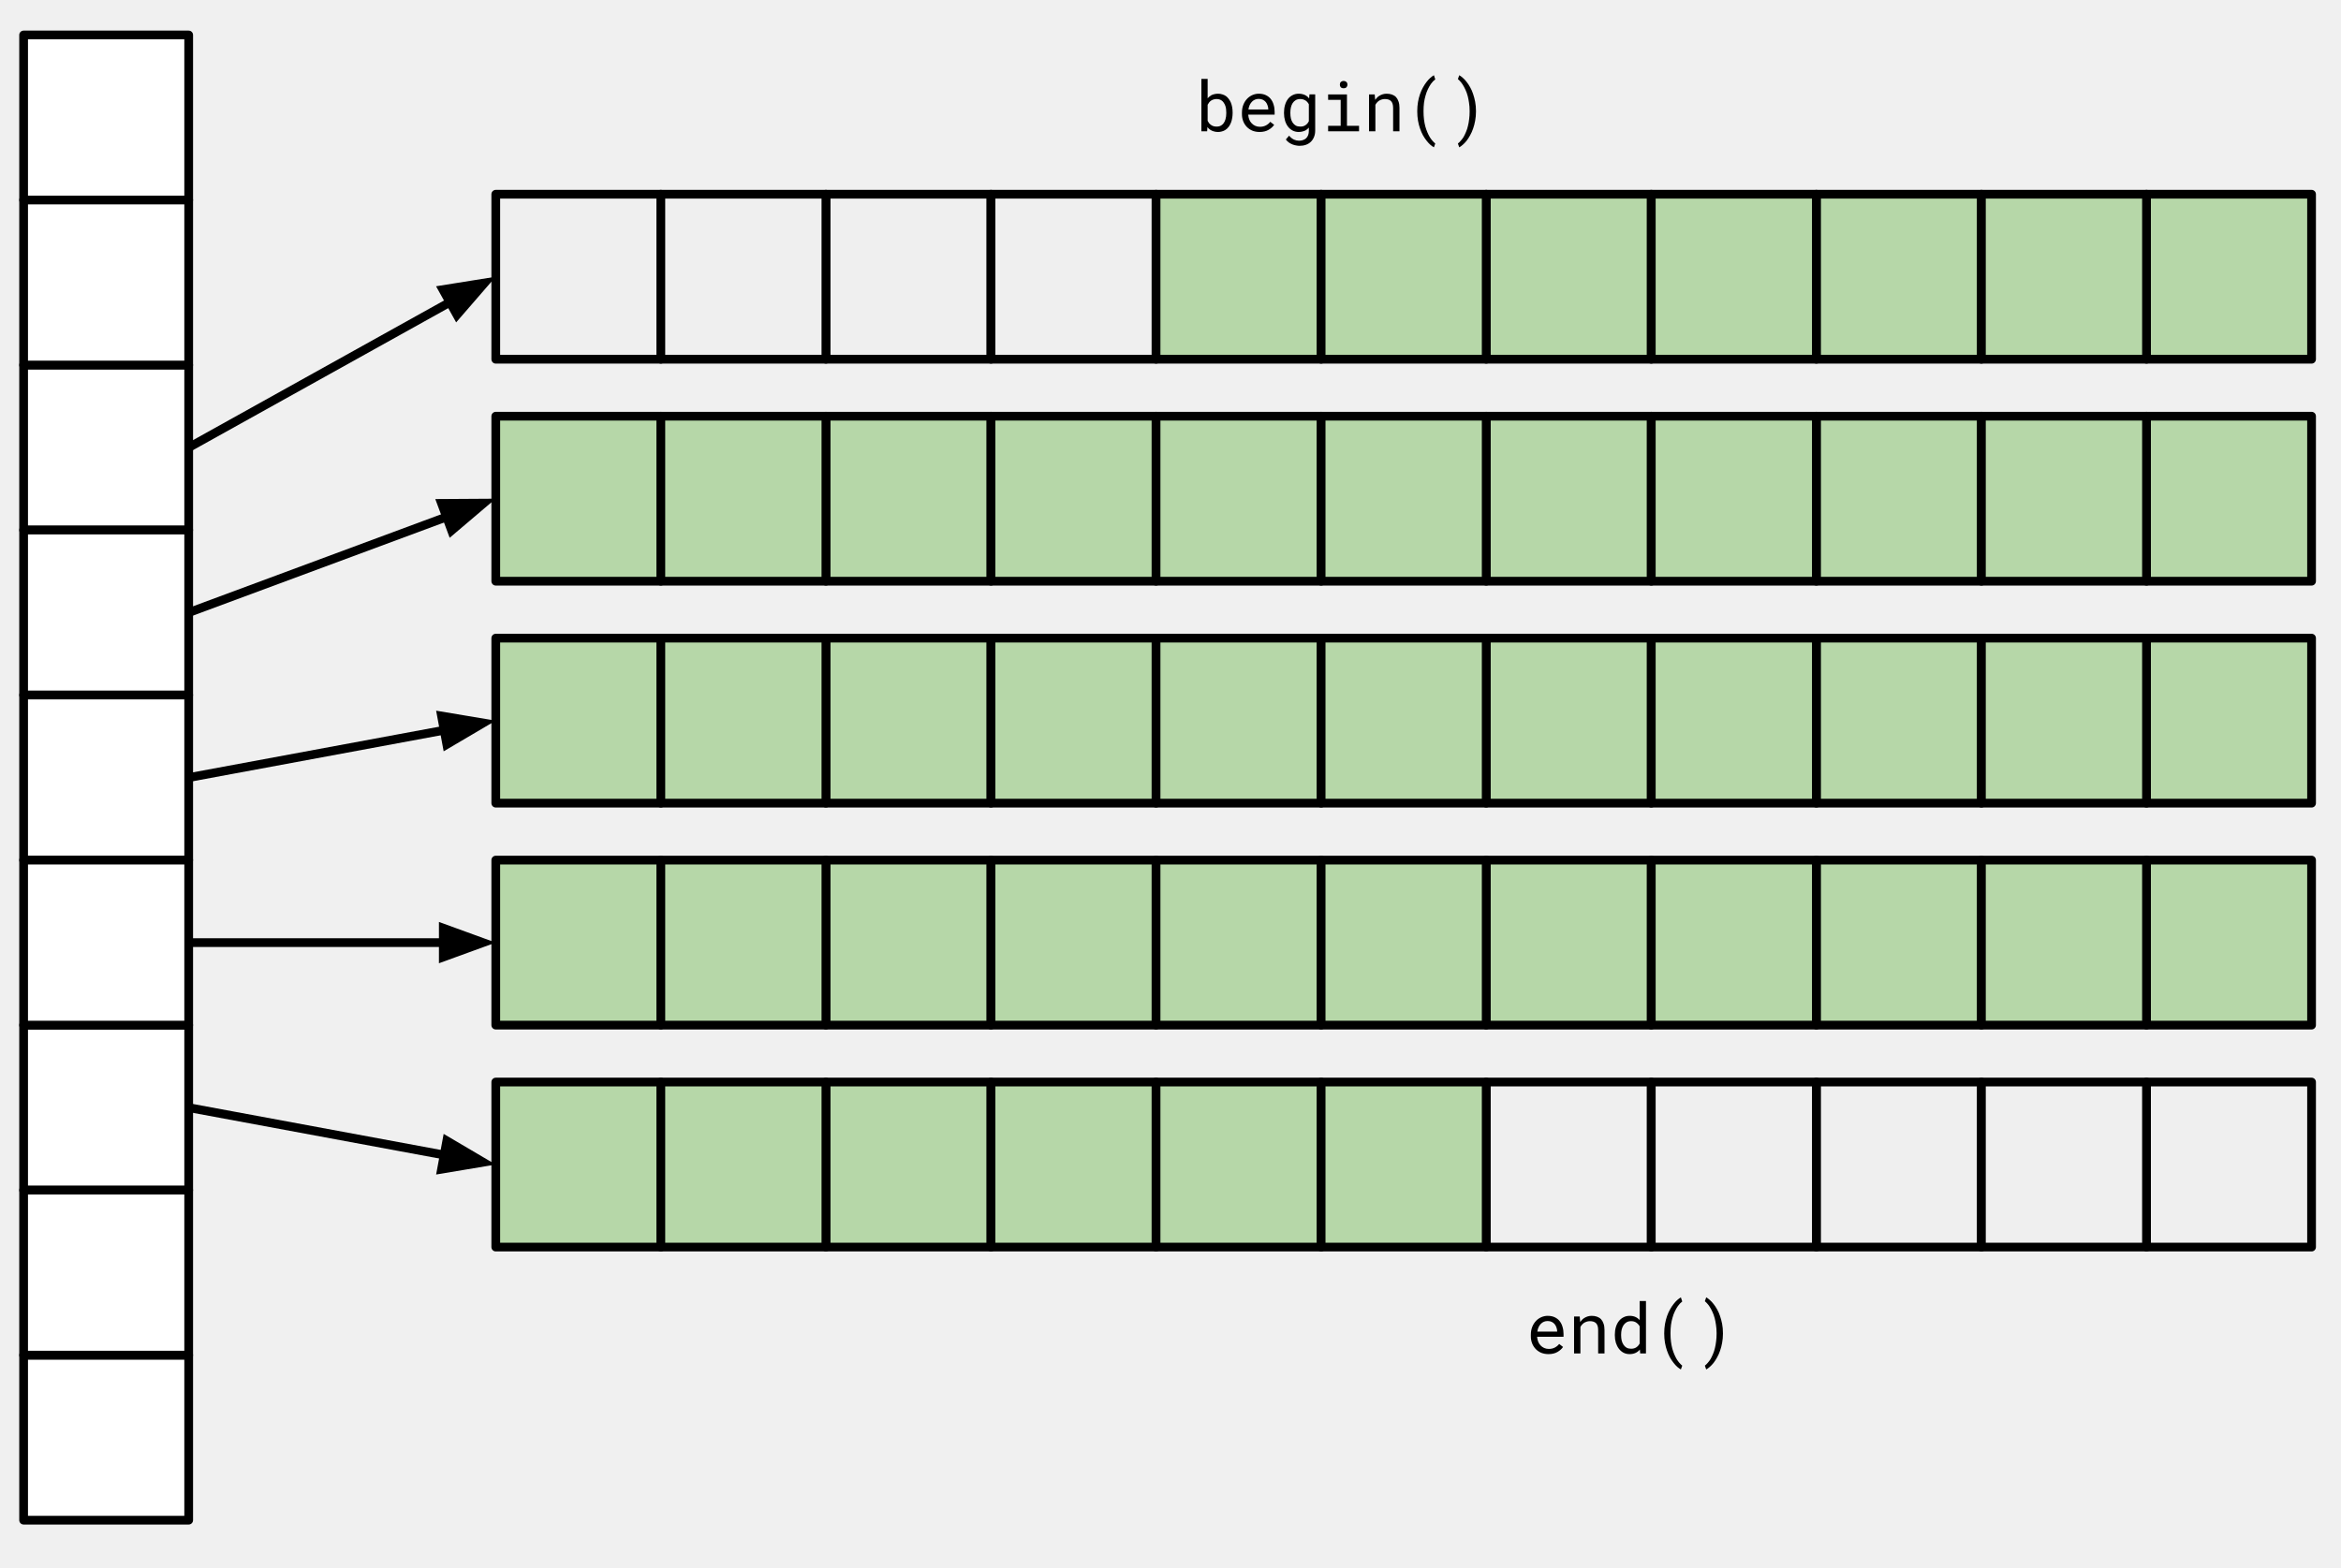
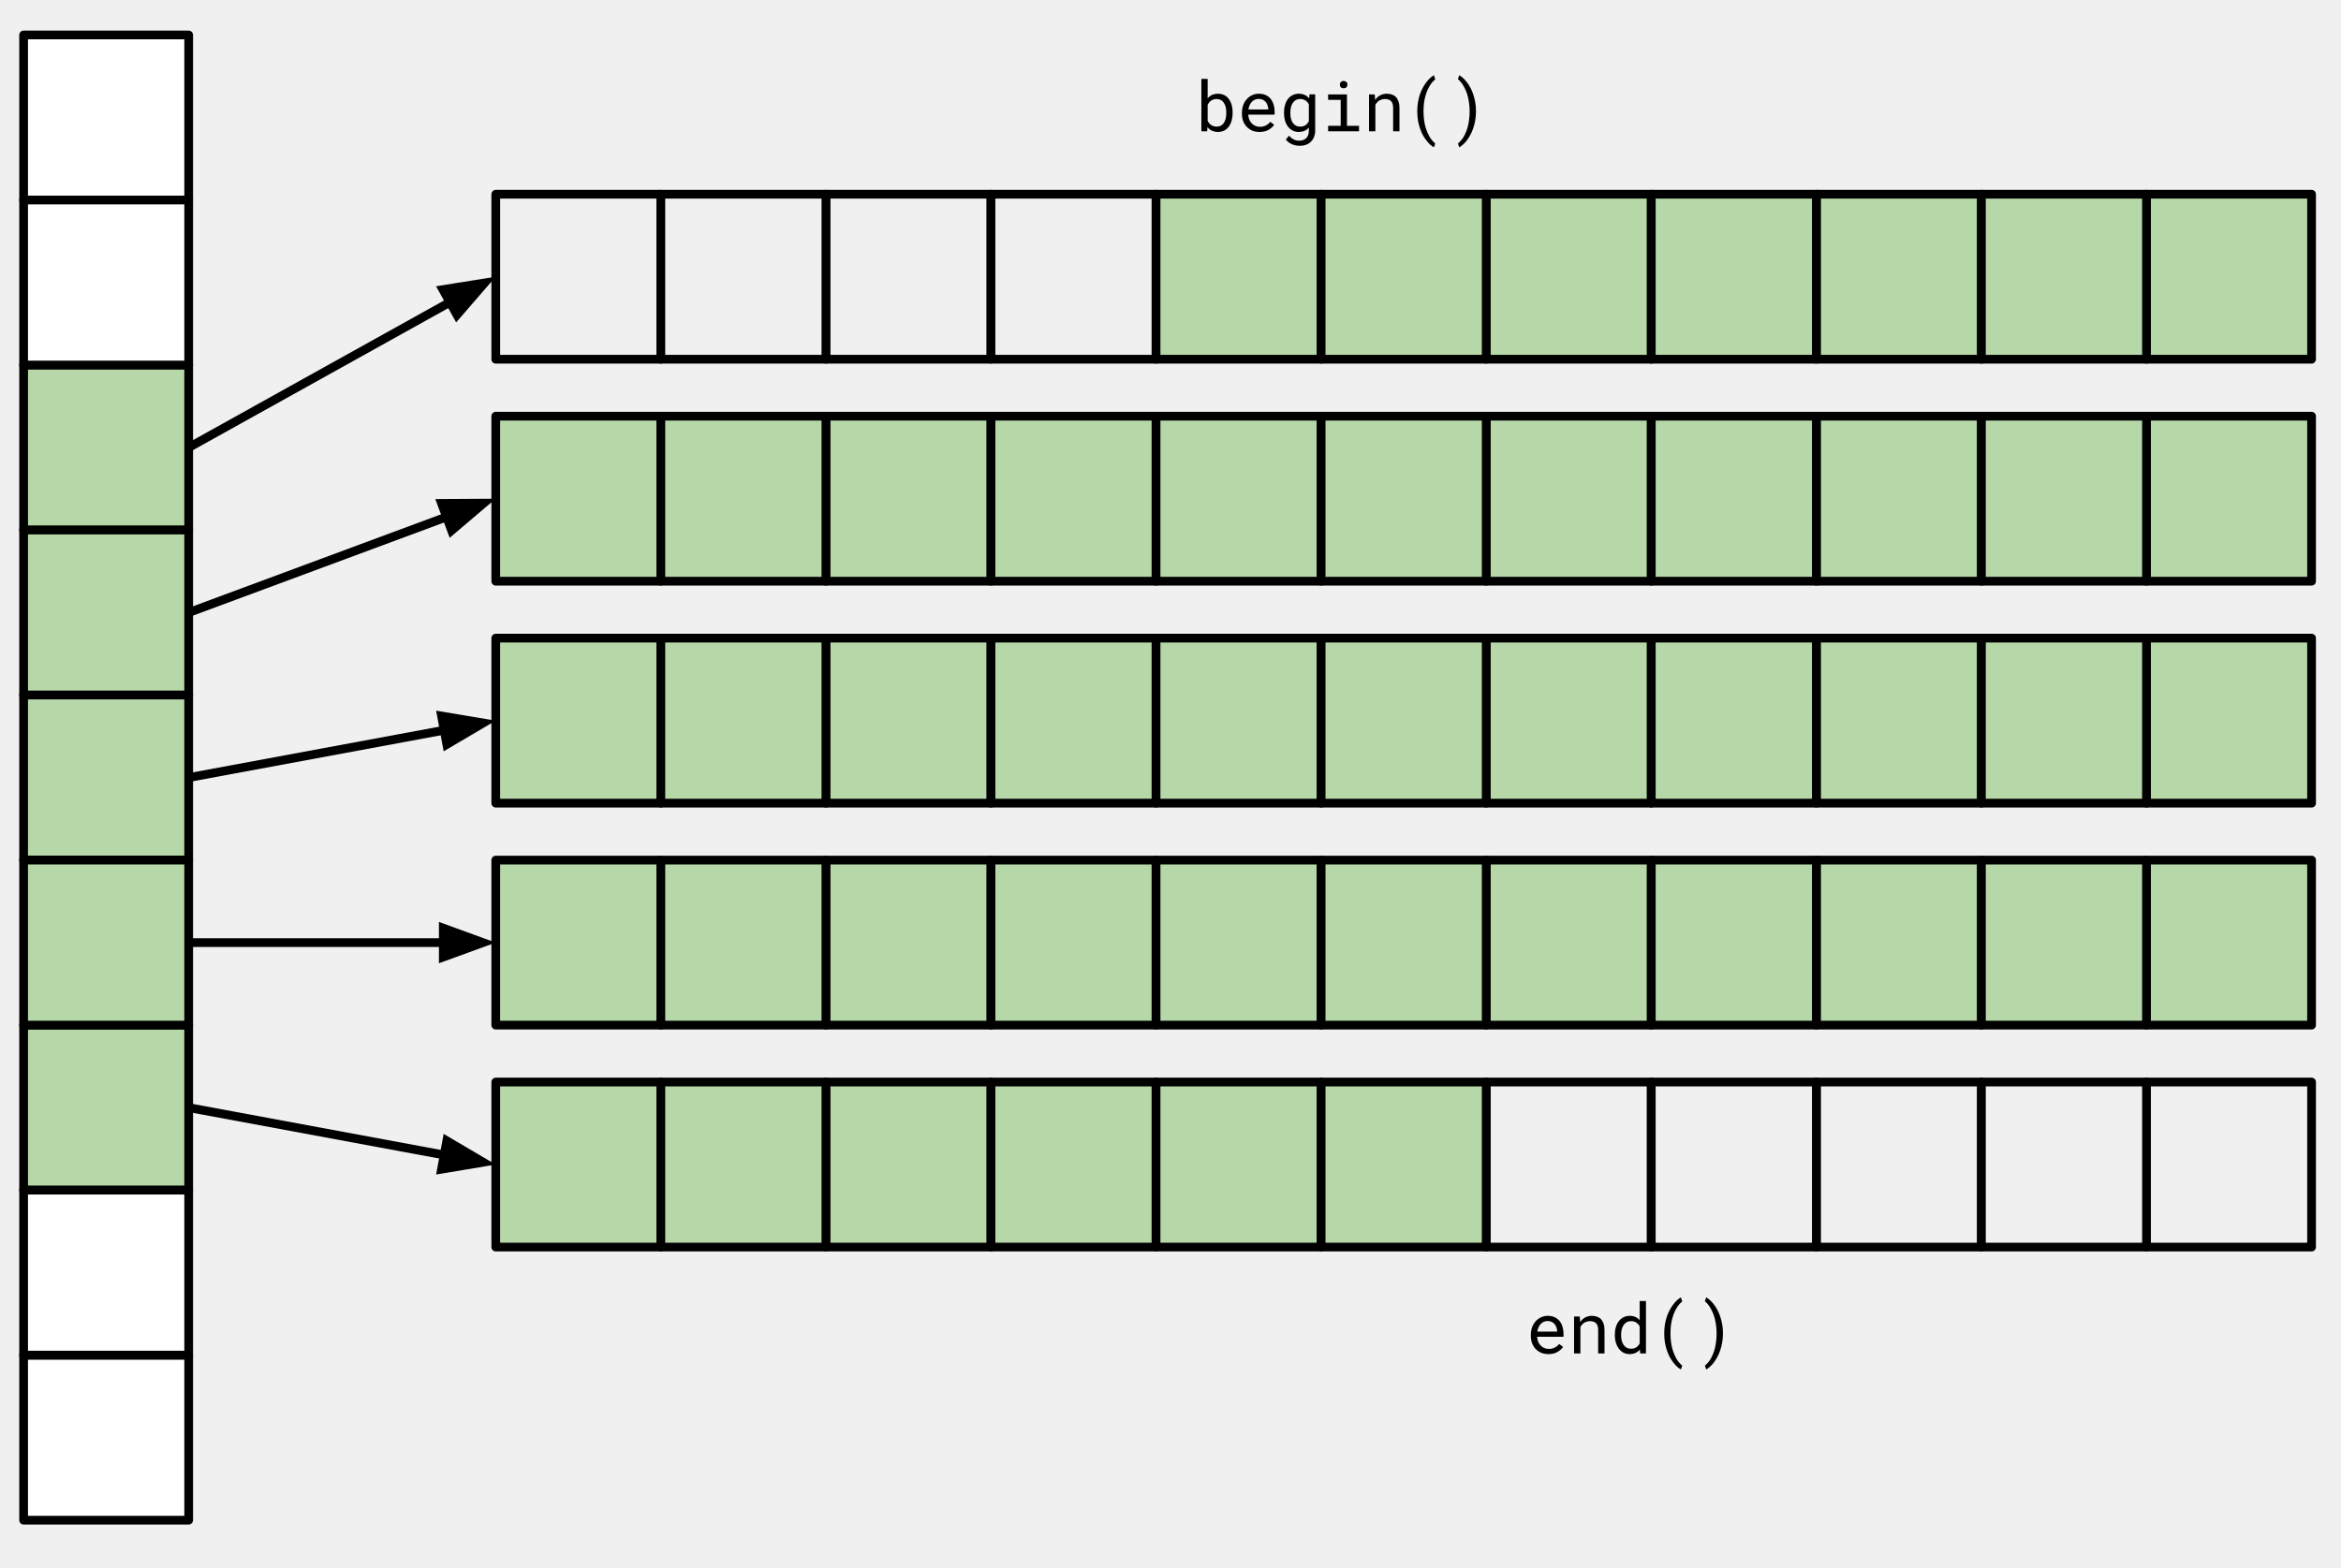
<svg xmlns="http://www.w3.org/2000/svg" version="1.1" viewBox="0.0 0.0 536.0 359.0" fill="none" stroke="none" stroke-linecap="square" stroke-miterlimit="10">
  <clipPath id="p.0">
    <path d="m0 0l536.0 0l0 359.0l-536.0 0l0 -359.0z" clip-rule="nonzero" />
  </clipPath>
  <g clip-path="url(#p.0)">
    <path fill="#000000" fill-opacity="0.0" d="m0 0l536.0 0l0 359.0l-536.0 0z" fill-rule="evenodd" />
    <path fill="#efefef" d="m113.512 44.483l37.795 0l0 37.795l-37.795 0z" fill-rule="evenodd" />
    <path stroke="#000000" stroke-width="2.0" stroke-linejoin="round" stroke-linecap="butt" d="m113.512 44.483l37.795 0l0 37.795l-37.795 0z" fill-rule="evenodd" />
    <path fill="#000000" fill-opacity="0.0" d="m340.441 285.617l188.504 0l0 38.772l-188.504 0z" fill-rule="evenodd" />
    <path fill="#000000" d="m354.535 310.133q1.234 0 2.078 -0.5q0.844 -0.5 1.266 -1.141l-0.891 -0.688q-0.391 0.516 -1.0 0.828q-0.594 0.312 -1.375 0.312q-0.578 0 -1.062 -0.219q-0.484 -0.219 -0.828 -0.594q-0.344 -0.359 -0.531 -0.828q-0.188 -0.469 -0.25 -1.094l0 -0.047l6.047 0l0 -0.656q0 -0.875 -0.234 -1.625q-0.219 -0.766 -0.672 -1.328q-0.453 -0.562 -1.141 -0.875q-0.672 -0.312 -1.594 -0.312q-0.719 0 -1.422 0.297q-0.688 0.297 -1.219 0.844q-0.547 0.562 -0.875 1.375q-0.328 0.812 -0.328 1.828l0 0.328q0 0.891 0.297 1.641q0.297 0.75 0.828 1.297q0.531 0.547 1.266 0.859q0.75 0.297 1.641 0.297zm-0.188 -7.578q0.562 0 0.953 0.203q0.406 0.203 0.672 0.531q0.266 0.328 0.406 0.781q0.156 0.438 0.156 0.828l0 0.078l-4.547 0q0.094 -0.594 0.297 -1.031q0.219 -0.453 0.531 -0.766q0.312 -0.312 0.703 -0.469q0.391 -0.156 0.828 -0.156zm6.055 7.422l1.453 0l0 -6.062q0.141 -0.281 0.344 -0.5q0.203 -0.234 0.438 -0.406q0.281 -0.188 0.625 -0.297q0.344 -0.125 0.75 -0.125q0.453 0 0.812 0.109q0.359 0.109 0.609 0.359q0.234 0.234 0.359 0.625q0.125 0.391 0.125 0.953l0 5.344l1.453 0l0 -5.375q0 -0.844 -0.219 -1.453q-0.203 -0.609 -0.578 -1.016q-0.391 -0.391 -0.938 -0.578q-0.531 -0.188 -1.203 -0.188q-0.484 0 -0.938 0.141q-0.438 0.141 -0.812 0.391q-0.25 0.156 -0.469 0.391q-0.219 0.219 -0.406 0.484l-0.109 -1.25l-1.297 0l0 8.453zm9.336 -4.297l0 0.156q0 0.906 0.234 1.703q0.25 0.781 0.688 1.359q0.438 0.578 1.047 0.906q0.625 0.328 1.391 0.328q0.781 0 1.359 -0.266q0.594 -0.266 1.016 -0.781l0.062 0.891l1.328 0l0 -12.0l-1.438 0l0 4.375q-0.422 -0.484 -0.984 -0.734q-0.562 -0.25 -1.328 -0.25q-0.766 0 -1.391 0.328q-0.625 0.312 -1.062 0.875q-0.453 0.578 -0.688 1.375q-0.234 0.781 -0.234 1.734zm1.438 0.156l0 -0.156q0 -0.625 0.125 -1.172q0.141 -0.562 0.422 -1.0q0.281 -0.422 0.703 -0.672q0.438 -0.25 1.047 -0.25q0.719 0 1.188 0.344q0.484 0.328 0.766 0.844l0 3.922q-0.281 0.547 -0.766 0.875q-0.469 0.328 -1.203 0.328q-0.594 0 -1.031 -0.234q-0.422 -0.25 -0.703 -0.672q-0.281 -0.422 -0.422 -0.969q-0.125 -0.562 -0.125 -1.188zm9.867 -0.484l0 0.078q0 1.125 0.172 2.109q0.172 0.984 0.469 1.812q0.297 0.859 0.672 1.547q0.391 0.688 0.828 1.234q0.422 0.547 0.844 0.922q0.438 0.375 0.828 0.594l0.312 -0.875q-0.328 -0.266 -0.641 -0.625q-0.312 -0.359 -0.609 -0.828q-0.297 -0.5 -0.562 -1.125q-0.266 -0.625 -0.469 -1.344q-0.188 -0.719 -0.297 -1.562q-0.109 -0.859 -0.109 -1.844l0 -0.109q0 -1.016 0.109 -1.891q0.125 -0.891 0.344 -1.625q0.219 -0.812 0.547 -1.484q0.328 -0.688 0.688 -1.203q0.234 -0.328 0.484 -0.594q0.266 -0.266 0.516 -0.453l-0.312 -0.953q-0.391 0.219 -0.828 0.609q-0.422 0.375 -0.844 0.922q-0.422 0.531 -0.812 1.234q-0.391 0.688 -0.688 1.531q-0.297 0.844 -0.469 1.828q-0.172 0.984 -0.172 2.094zm13.445 0.078l0 -0.078q0 -1.188 -0.188 -2.141q-0.188 -0.969 -0.469 -1.781q-0.281 -0.859 -0.672 -1.531q-0.375 -0.688 -0.812 -1.234q-0.422 -0.547 -0.859 -0.922q-0.438 -0.391 -0.828 -0.609l-0.312 0.891q0.266 0.203 0.531 0.516q0.281 0.297 0.531 0.688q0.344 0.516 0.656 1.203q0.328 0.672 0.547 1.531q0.156 0.609 0.281 1.469q0.141 0.859 0.141 1.906l0 0.109q0 0.938 -0.109 1.75q-0.094 0.812 -0.266 1.516q-0.172 0.766 -0.453 1.406q-0.266 0.641 -0.547 1.141q-0.312 0.5 -0.656 0.875q-0.328 0.391 -0.656 0.641l0.312 0.875q0.391 -0.219 0.812 -0.594q0.438 -0.375 0.875 -0.922q0.422 -0.547 0.797 -1.234q0.391 -0.688 0.688 -1.547q0.297 -0.828 0.469 -1.812q0.188 -0.984 0.188 -2.109z" fill-rule="nonzero" />
    <path fill="#000000" fill-opacity="0.0" d="m264.693 5.711l264.252 0l0 38.772l-264.252 0z" fill-rule="evenodd" />
    <path fill="#000000" d="m282.224 25.931l0 -0.156q0 -0.672 -0.109 -1.266q-0.109 -0.594 -0.328 -1.094q-0.203 -0.438 -0.469 -0.781q-0.266 -0.359 -0.594 -0.609q-0.375 -0.266 -0.844 -0.406q-0.453 -0.156 -1.0 -0.156q-0.438 0 -0.812 0.094q-0.375 0.078 -0.688 0.234q-0.25 0.141 -0.469 0.328q-0.219 0.172 -0.406 0.406l0 -4.453l-1.438 0l0 12.0l1.328 0l0.062 -0.969q0.141 0.188 0.297 0.344q0.156 0.141 0.328 0.266q0.359 0.25 0.812 0.375q0.453 0.141 1.0 0.141q0.469 0 0.875 -0.125q0.422 -0.109 0.766 -0.328q0.469 -0.297 0.812 -0.766q0.344 -0.469 0.547 -1.047q0.156 -0.453 0.234 -0.953q0.094 -0.516 0.094 -1.078zm-1.453 -0.156l0 0.156q0 0.375 -0.047 0.734q-0.047 0.359 -0.141 0.672q-0.125 0.422 -0.344 0.766q-0.203 0.328 -0.516 0.547q-0.234 0.172 -0.531 0.266q-0.297 0.078 -0.656 0.078q-0.375 0 -0.688 -0.094q-0.312 -0.094 -0.562 -0.281q-0.25 -0.172 -0.453 -0.406q-0.188 -0.25 -0.328 -0.531l0 -3.688q0.141 -0.281 0.328 -0.516q0.188 -0.25 0.438 -0.422q0.25 -0.172 0.562 -0.266q0.312 -0.109 0.688 -0.109q0.344 0 0.625 0.078q0.281 0.078 0.5 0.219q0.328 0.203 0.547 0.547q0.234 0.344 0.375 0.75q0.109 0.344 0.156 0.719q0.047 0.375 0.047 0.781zm7.617 4.453q1.234 0 2.078 -0.5q0.844 -0.5 1.266 -1.141l-0.891 -0.688q-0.391 0.516 -1.0 0.828q-0.594 0.312 -1.375 0.312q-0.578 0 -1.062 -0.219q-0.484 -0.219 -0.828 -0.594q-0.344 -0.359 -0.531 -0.828q-0.188 -0.469 -0.25 -1.094l0 -0.047l6.047 0l0 -0.656q0 -0.875 -0.234 -1.625q-0.219 -0.766 -0.672 -1.328q-0.453 -0.562 -1.141 -0.875q-0.672 -0.312 -1.594 -0.312q-0.719 0 -1.422 0.297q-0.688 0.297 -1.219 0.844q-0.547 0.562 -0.875 1.375q-0.328 0.812 -0.328 1.828l0 0.328q0 0.891 0.297 1.641q0.297 0.75 0.828 1.297q0.531 0.547 1.266 0.859q0.75 0.297 1.641 0.297zm-0.188 -7.578q0.562 0 0.953 0.203q0.406 0.203 0.672 0.531q0.266 0.328 0.406 0.781q0.156 0.438 0.156 0.828l0 0.078l-4.547 0q0.094 -0.594 0.297 -1.031q0.219 -0.453 0.531 -0.766q0.312 -0.312 0.703 -0.469q0.391 -0.156 0.828 -0.156zm5.789 3.125l0 0.156q0 0.906 0.234 1.703q0.234 0.781 0.672 1.359q0.438 0.578 1.062 0.906q0.625 0.328 1.391 0.328q0.469 0 0.859 -0.109q0.406 -0.094 0.734 -0.266q0.203 -0.125 0.391 -0.281q0.188 -0.156 0.344 -0.344l0 0.734q0 0.547 -0.156 0.969q-0.156 0.422 -0.438 0.703q-0.297 0.297 -0.719 0.437q-0.406 0.156 -0.922 0.156q-0.297 0 -0.594 -0.062q-0.281 -0.062 -0.562 -0.187q-0.297 -0.141 -0.578 -0.359q-0.281 -0.219 -0.547 -0.547l-0.75 0.875q0.297 0.406 0.688 0.687q0.406 0.281 0.844 0.453q0.438 0.172 0.859 0.234q0.422 0.078 0.75 0.078q0.797 0 1.453 -0.234q0.656 -0.234 1.125 -0.688q0.469 -0.453 0.734 -1.109q0.266 -0.641 0.266 -1.484l0 -8.266l-1.312 0l-0.078 0.922q-0.141 -0.188 -0.312 -0.344q-0.172 -0.156 -0.359 -0.281q-0.344 -0.219 -0.766 -0.328q-0.422 -0.125 -0.938 -0.125q-0.781 0 -1.406 0.328q-0.625 0.312 -1.062 0.875q-0.438 0.578 -0.672 1.375q-0.234 0.781 -0.234 1.734zm1.453 0.156l0 -0.156q0 -0.625 0.125 -1.172q0.125 -0.562 0.406 -1.0q0.281 -0.422 0.703 -0.672q0.438 -0.25 1.047 -0.25q0.359 0 0.656 0.094q0.297 0.094 0.547 0.25q0.234 0.156 0.422 0.375q0.188 0.219 0.328 0.484l0 3.875q-0.141 0.281 -0.328 0.516q-0.188 0.219 -0.422 0.375q-0.234 0.172 -0.547 0.266q-0.297 0.078 -0.672 0.078q-0.594 0 -1.031 -0.234q-0.422 -0.25 -0.703 -0.672q-0.281 -0.422 -0.406 -0.969q-0.125 -0.562 -0.125 -1.188zm8.648 -4.312l0 1.25l2.875 0l0 5.953l-2.875 0l0 1.25l7.078 0l0 -1.25l-2.766 0l0 -7.203l-4.312 0zm2.688 -2.219q0 0.344 0.203 0.578q0.219 0.234 0.656 0.234q0.438 0 0.656 -0.234q0.219 -0.234 0.219 -0.578q0 -0.203 -0.062 -0.359q-0.062 -0.172 -0.188 -0.281q-0.109 -0.094 -0.266 -0.156q-0.156 -0.062 -0.359 -0.062q-0.203 0 -0.359 0.062q-0.156 0.062 -0.266 0.156q-0.125 0.125 -0.188 0.297q-0.047 0.156 -0.047 0.344zm6.68 10.672l1.453 0l0 -6.062q0.141 -0.281 0.344 -0.5q0.203 -0.234 0.438 -0.406q0.281 -0.188 0.625 -0.297q0.344 -0.125 0.75 -0.125q0.453 0 0.812 0.109q0.359 0.109 0.609 0.359q0.234 0.234 0.359 0.625q0.125 0.391 0.125 0.953l0 5.344l1.453 0l0 -5.375q0 -0.844 -0.219 -1.453q-0.203 -0.609 -0.578 -1.016q-0.391 -0.391 -0.938 -0.578q-0.531 -0.188 -1.203 -0.188q-0.484 0 -0.938 0.141q-0.438 0.141 -0.812 0.391q-0.25 0.156 -0.469 0.391q-0.219 0.219 -0.406 0.484l-0.109 -1.25l-1.297 0l0 8.453zm11.039 -4.625l0 0.078q0 1.125 0.172 2.109q0.172 0.984 0.469 1.812q0.297 0.859 0.672 1.547q0.391 0.688 0.828 1.234q0.422 0.547 0.844 0.922q0.438 0.375 0.828 0.594l0.312 -0.875q-0.328 -0.266 -0.641 -0.625q-0.312 -0.359 -0.609 -0.828q-0.297 -0.5 -0.562 -1.125q-0.266 -0.625 -0.469 -1.344q-0.188 -0.719 -0.297 -1.562q-0.109 -0.859 -0.109 -1.844l0 -0.109q0 -1.016 0.109 -1.891q0.125 -0.891 0.344 -1.625q0.219 -0.812 0.547 -1.484q0.328 -0.688 0.688 -1.203q0.234 -0.328 0.484 -0.594q0.266 -0.266 0.516 -0.453l-0.312 -0.953q-0.391 0.219 -0.828 0.609q-0.422 0.375 -0.844 0.922q-0.422 0.531 -0.812 1.234q-0.391 0.688 -0.688 1.531q-0.297 0.844 -0.469 1.828q-0.172 0.984 -0.172 2.094zm13.445 0.078l0 -0.078q0 -1.188 -0.188 -2.141q-0.188 -0.969 -0.469 -1.781q-0.281 -0.859 -0.672 -1.531q-0.375 -0.688 -0.812 -1.234q-0.422 -0.547 -0.859 -0.922q-0.438 -0.391 -0.828 -0.609l-0.312 0.891q0.266 0.203 0.531 0.516q0.281 0.297 0.531 0.688q0.344 0.516 0.656 1.203q0.328 0.672 0.547 1.531q0.156 0.609 0.281 1.469q0.141 0.859 0.141 1.906l0 0.109q0 0.938 -0.109 1.75q-0.094 0.812 -0.266 1.516q-0.172 0.766 -0.453 1.406q-0.266 0.641 -0.547 1.141q-0.312 0.5 -0.656 0.875q-0.328 0.391 -0.656 0.641l0.312 0.875q0.391 -0.219 0.812 -0.594q0.438 -0.375 0.875 -0.922q0.422 -0.547 0.797 -1.234q0.391 -0.688 0.688 -1.547q0.297 -0.828 0.469 -1.812q0.188 -0.984 0.188 -2.109z" fill-rule="nonzero" />
    <path fill="#efefef" d="m189.102 44.483l37.795 0l0 37.795l-37.795 0z" fill-rule="evenodd" />
    <path stroke="#000000" stroke-width="2.0" stroke-linejoin="round" stroke-linecap="butt" d="m189.102 44.483l37.795 0l0 37.795l-37.795 0z" fill-rule="evenodd" />
    <path fill="#efefef" d="m151.307 44.483l37.795 0l0 37.795l-37.795 0z" fill-rule="evenodd" />
    <path stroke="#000000" stroke-width="2.0" stroke-linejoin="round" stroke-linecap="butt" d="m151.307 44.483l37.795 0l0 37.795l-37.795 0z" fill-rule="evenodd" />
    <path fill="#efefef" d="m226.898 44.483l37.795 0l0 37.795l-37.795 0z" fill-rule="evenodd" />
    <path stroke="#000000" stroke-width="2.0" stroke-linejoin="round" stroke-linecap="butt" d="m226.898 44.483l37.795 0l0 37.795l-37.795 0z" fill-rule="evenodd" />
    <path fill="#b6d7a8" d="m264.693 44.483l37.795 0l0 37.795l-37.795 0z" fill-rule="evenodd" />
    <path stroke="#000000" stroke-width="2.0" stroke-linejoin="round" stroke-linecap="butt" d="m264.693 44.483l37.795 0l0 37.795l-37.795 0z" fill-rule="evenodd" />
    <path fill="#b6d7a8" d="m340.283 44.483l37.795 0l0 37.795l-37.795 0z" fill-rule="evenodd" />
    <path stroke="#000000" stroke-width="2.0" stroke-linejoin="round" stroke-linecap="butt" d="m340.283 44.483l37.795 0l0 37.795l-37.795 0z" fill-rule="evenodd" />
    <path fill="#b6d7a8" d="m302.488 44.483l37.795 0l0 37.795l-37.795 0z" fill-rule="evenodd" />
    <path stroke="#000000" stroke-width="2.0" stroke-linejoin="round" stroke-linecap="butt" d="m302.488 44.483l37.795 0l0 37.795l-37.795 0z" fill-rule="evenodd" />
    <path fill="#b6d7a8" d="m415.874 44.483l37.795 0l0 37.795l-37.795 0z" fill-rule="evenodd" />
    <path stroke="#000000" stroke-width="2.0" stroke-linejoin="round" stroke-linecap="butt" d="m415.874 44.483l37.795 0l0 37.795l-37.795 0z" fill-rule="evenodd" />
    <path fill="#b6d7a8" d="m378.079 44.483l37.795 0l0 37.795l-37.795 0z" fill-rule="evenodd" />
    <path stroke="#000000" stroke-width="2.0" stroke-linejoin="round" stroke-linecap="butt" d="m378.079 44.483l37.795 0l0 37.795l-37.795 0z" fill-rule="evenodd" />
    <path fill="#b6d7a8" d="m491.465 44.483l37.795 0l0 37.795l-37.795 0z" fill-rule="evenodd" />
    <path stroke="#000000" stroke-width="2.0" stroke-linejoin="round" stroke-linecap="butt" d="m491.465 44.483l37.795 0l0 37.795l-37.795 0z" fill-rule="evenodd" />
    <path fill="#b6d7a8" d="m453.669 44.483l37.795 0l0 37.795l-37.795 0z" fill-rule="evenodd" />
    <path stroke="#000000" stroke-width="2.0" stroke-linejoin="round" stroke-linecap="butt" d="m453.669 44.483l37.795 0l0 37.795l-37.795 0z" fill-rule="evenodd" />
    <path fill="#b6d7a8" d="m113.512 95.318l37.795 0l0 37.795l-37.795 0z" fill-rule="evenodd" />
    <path stroke="#000000" stroke-width="2.0" stroke-linejoin="round" stroke-linecap="butt" d="m113.512 95.318l37.795 0l0 37.795l-37.795 0z" fill-rule="evenodd" />
    <path fill="#b6d7a8" d="m189.102 95.318l37.795 0l0 37.795l-37.795 0z" fill-rule="evenodd" />
    <path stroke="#000000" stroke-width="2.0" stroke-linejoin="round" stroke-linecap="butt" d="m189.102 95.318l37.795 0l0 37.795l-37.795 0z" fill-rule="evenodd" />
    <path fill="#b6d7a8" d="m151.307 95.318l37.795 0l0 37.795l-37.795 0z" fill-rule="evenodd" />
    <path stroke="#000000" stroke-width="2.0" stroke-linejoin="round" stroke-linecap="butt" d="m151.307 95.318l37.795 0l0 37.795l-37.795 0z" fill-rule="evenodd" />
    <path fill="#b6d7a8" d="m226.898 95.318l37.795 0l0 37.795l-37.795 0z" fill-rule="evenodd" />
    <path stroke="#000000" stroke-width="2.0" stroke-linejoin="round" stroke-linecap="butt" d="m226.898 95.318l37.795 0l0 37.795l-37.795 0z" fill-rule="evenodd" />
    <path fill="#b6d7a8" d="m264.693 95.318l37.795 0l0 37.795l-37.795 0z" fill-rule="evenodd" />
    <path stroke="#000000" stroke-width="2.0" stroke-linejoin="round" stroke-linecap="butt" d="m264.693 95.318l37.795 0l0 37.795l-37.795 0z" fill-rule="evenodd" />
    <path fill="#b6d7a8" d="m340.283 95.318l37.795 0l0 37.795l-37.795 0z" fill-rule="evenodd" />
    <path stroke="#000000" stroke-width="2.0" stroke-linejoin="round" stroke-linecap="butt" d="m340.283 95.318l37.795 0l0 37.795l-37.795 0z" fill-rule="evenodd" />
    <path fill="#b6d7a8" d="m302.488 95.318l37.795 0l0 37.795l-37.795 0z" fill-rule="evenodd" />
    <path stroke="#000000" stroke-width="2.0" stroke-linejoin="round" stroke-linecap="butt" d="m302.488 95.318l37.795 0l0 37.795l-37.795 0z" fill-rule="evenodd" />
    <path fill="#b6d7a8" d="m415.874 95.318l37.795 0l0 37.795l-37.795 0z" fill-rule="evenodd" />
    <path stroke="#000000" stroke-width="2.0" stroke-linejoin="round" stroke-linecap="butt" d="m415.874 95.318l37.795 0l0 37.795l-37.795 0z" fill-rule="evenodd" />
    <path fill="#b6d7a8" d="m378.079 95.318l37.795 0l0 37.795l-37.795 0z" fill-rule="evenodd" />
    <path stroke="#000000" stroke-width="2.0" stroke-linejoin="round" stroke-linecap="butt" d="m378.079 95.318l37.795 0l0 37.795l-37.795 0z" fill-rule="evenodd" />
    <path fill="#b6d7a8" d="m491.465 95.318l37.795 0l0 37.795l-37.795 0z" fill-rule="evenodd" />
    <path stroke="#000000" stroke-width="2.0" stroke-linejoin="round" stroke-linecap="butt" d="m491.465 95.318l37.795 0l0 37.795l-37.795 0z" fill-rule="evenodd" />
    <path fill="#b6d7a8" d="m453.669 95.318l37.795 0l0 37.795l-37.795 0z" fill-rule="evenodd" />
    <path stroke="#000000" stroke-width="2.0" stroke-linejoin="round" stroke-linecap="butt" d="m453.669 95.318l37.795 0l0 37.795l-37.795 0z" fill-rule="evenodd" />
    <path fill="#b6d7a8" d="m113.512 146.152l37.795 0l0 37.795l-37.795 0z" fill-rule="evenodd" />
    <path stroke="#000000" stroke-width="2.0" stroke-linejoin="round" stroke-linecap="butt" d="m113.512 146.152l37.795 0l0 37.795l-37.795 0z" fill-rule="evenodd" />
    <path fill="#b6d7a8" d="m189.102 146.152l37.795 0l0 37.795l-37.795 0z" fill-rule="evenodd" />
    <path stroke="#000000" stroke-width="2.0" stroke-linejoin="round" stroke-linecap="butt" d="m189.102 146.152l37.795 0l0 37.795l-37.795 0z" fill-rule="evenodd" />
    <path fill="#b6d7a8" d="m151.307 146.152l37.795 0l0 37.795l-37.795 0z" fill-rule="evenodd" />
    <path stroke="#000000" stroke-width="2.0" stroke-linejoin="round" stroke-linecap="butt" d="m151.307 146.152l37.795 0l0 37.795l-37.795 0z" fill-rule="evenodd" />
    <path fill="#b6d7a8" d="m226.898 146.152l37.795 0l0 37.795l-37.795 0z" fill-rule="evenodd" />
    <path stroke="#000000" stroke-width="2.0" stroke-linejoin="round" stroke-linecap="butt" d="m226.898 146.152l37.795 0l0 37.795l-37.795 0z" fill-rule="evenodd" />
    <path fill="#b6d7a8" d="m264.693 146.152l37.795 0l0 37.795l-37.795 0z" fill-rule="evenodd" />
    <path stroke="#000000" stroke-width="2.0" stroke-linejoin="round" stroke-linecap="butt" d="m264.693 146.152l37.795 0l0 37.795l-37.795 0z" fill-rule="evenodd" />
    <path fill="#b6d7a8" d="m340.283 146.152l37.795 0l0 37.795l-37.795 0z" fill-rule="evenodd" />
    <path stroke="#000000" stroke-width="2.0" stroke-linejoin="round" stroke-linecap="butt" d="m340.283 146.152l37.795 0l0 37.795l-37.795 0z" fill-rule="evenodd" />
    <path fill="#b6d7a8" d="m302.488 146.152l37.795 0l0 37.795l-37.795 0z" fill-rule="evenodd" />
    <path stroke="#000000" stroke-width="2.0" stroke-linejoin="round" stroke-linecap="butt" d="m302.488 146.152l37.795 0l0 37.795l-37.795 0z" fill-rule="evenodd" />
    <path fill="#b6d7a8" d="m415.874 146.152l37.795 0l0 37.795l-37.795 0z" fill-rule="evenodd" />
    <path stroke="#000000" stroke-width="2.0" stroke-linejoin="round" stroke-linecap="butt" d="m415.874 146.152l37.795 0l0 37.795l-37.795 0z" fill-rule="evenodd" />
    <path fill="#b6d7a8" d="m378.079 146.152l37.795 0l0 37.795l-37.795 0z" fill-rule="evenodd" />
    <path stroke="#000000" stroke-width="2.0" stroke-linejoin="round" stroke-linecap="butt" d="m378.079 146.152l37.795 0l0 37.795l-37.795 0z" fill-rule="evenodd" />
    <path fill="#b6d7a8" d="m491.465 146.152l37.795 0l0 37.795l-37.795 0z" fill-rule="evenodd" />
    <path stroke="#000000" stroke-width="2.0" stroke-linejoin="round" stroke-linecap="butt" d="m491.465 146.152l37.795 0l0 37.795l-37.795 0z" fill-rule="evenodd" />
    <path fill="#b6d7a8" d="m453.669 146.152l37.795 0l0 37.795l-37.795 0z" fill-rule="evenodd" />
    <path stroke="#000000" stroke-width="2.0" stroke-linejoin="round" stroke-linecap="butt" d="m453.669 146.152l37.795 0l0 37.795l-37.795 0z" fill-rule="evenodd" />
    <path fill="#b6d7a8" d="m113.512 196.986l37.795 0l0 37.795l-37.795 0z" fill-rule="evenodd" />
    <path stroke="#000000" stroke-width="2.0" stroke-linejoin="round" stroke-linecap="butt" d="m113.512 196.986l37.795 0l0 37.795l-37.795 0z" fill-rule="evenodd" />
    <path fill="#b6d7a8" d="m189.102 196.986l37.795 0l0 37.795l-37.795 0z" fill-rule="evenodd" />
    <path stroke="#000000" stroke-width="2.0" stroke-linejoin="round" stroke-linecap="butt" d="m189.102 196.986l37.795 0l0 37.795l-37.795 0z" fill-rule="evenodd" />
    <path fill="#b6d7a8" d="m151.307 196.986l37.795 0l0 37.795l-37.795 0z" fill-rule="evenodd" />
    <path stroke="#000000" stroke-width="2.0" stroke-linejoin="round" stroke-linecap="butt" d="m151.307 196.986l37.795 0l0 37.795l-37.795 0z" fill-rule="evenodd" />
    <path fill="#b6d7a8" d="m226.898 196.986l37.795 0l0 37.795l-37.795 0z" fill-rule="evenodd" />
    <path stroke="#000000" stroke-width="2.0" stroke-linejoin="round" stroke-linecap="butt" d="m226.898 196.986l37.795 0l0 37.795l-37.795 0z" fill-rule="evenodd" />
    <path fill="#b6d7a8" d="m264.693 196.986l37.795 0l0 37.795l-37.795 0z" fill-rule="evenodd" />
    <path stroke="#000000" stroke-width="2.0" stroke-linejoin="round" stroke-linecap="butt" d="m264.693 196.986l37.795 0l0 37.795l-37.795 0z" fill-rule="evenodd" />
    <path fill="#b6d7a8" d="m340.283 196.986l37.795 0l0 37.795l-37.795 0z" fill-rule="evenodd" />
    <path stroke="#000000" stroke-width="2.0" stroke-linejoin="round" stroke-linecap="butt" d="m340.283 196.986l37.795 0l0 37.795l-37.795 0z" fill-rule="evenodd" />
    <path fill="#b6d7a8" d="m302.488 196.986l37.795 0l0 37.795l-37.795 0z" fill-rule="evenodd" />
    <path stroke="#000000" stroke-width="2.0" stroke-linejoin="round" stroke-linecap="butt" d="m302.488 196.986l37.795 0l0 37.795l-37.795 0z" fill-rule="evenodd" />
    <path fill="#b6d7a8" d="m415.874 196.986l37.795 0l0 37.795l-37.795 0z" fill-rule="evenodd" />
    <path stroke="#000000" stroke-width="2.0" stroke-linejoin="round" stroke-linecap="butt" d="m415.874 196.986l37.795 0l0 37.795l-37.795 0z" fill-rule="evenodd" />
    <path fill="#b6d7a8" d="m378.079 196.986l37.795 0l0 37.795l-37.795 0z" fill-rule="evenodd" />
    <path stroke="#000000" stroke-width="2.0" stroke-linejoin="round" stroke-linecap="butt" d="m378.079 196.986l37.795 0l0 37.795l-37.795 0z" fill-rule="evenodd" />
    <path fill="#b6d7a8" d="m491.465 196.986l37.795 0l0 37.795l-37.795 0z" fill-rule="evenodd" />
    <path stroke="#000000" stroke-width="2.0" stroke-linejoin="round" stroke-linecap="butt" d="m491.465 196.986l37.795 0l0 37.795l-37.795 0z" fill-rule="evenodd" />
    <path fill="#b6d7a8" d="m453.669 196.986l37.795 0l0 37.795l-37.795 0z" fill-rule="evenodd" />
    <path stroke="#000000" stroke-width="2.0" stroke-linejoin="round" stroke-linecap="butt" d="m453.669 196.986l37.795 0l0 37.795l-37.795 0z" fill-rule="evenodd" />
    <path fill="#b6d7a8" d="m113.512 247.822l37.795 0l0 37.795l-37.795 0z" fill-rule="evenodd" />
    <path stroke="#000000" stroke-width="2.0" stroke-linejoin="round" stroke-linecap="butt" d="m113.512 247.822l37.795 0l0 37.795l-37.795 0z" fill-rule="evenodd" />
    <path fill="#b6d7a8" d="m189.102 247.822l37.795 0l0 37.795l-37.795 0z" fill-rule="evenodd" />
    <path stroke="#000000" stroke-width="2.0" stroke-linejoin="round" stroke-linecap="butt" d="m189.102 247.822l37.795 0l0 37.795l-37.795 0z" fill-rule="evenodd" />
    <path fill="#b6d7a8" d="m151.307 247.822l37.795 0l0 37.795l-37.795 0z" fill-rule="evenodd" />
    <path stroke="#000000" stroke-width="2.0" stroke-linejoin="round" stroke-linecap="butt" d="m151.307 247.822l37.795 0l0 37.795l-37.795 0z" fill-rule="evenodd" />
    <path fill="#b6d7a8" d="m226.898 247.822l37.795 0l0 37.795l-37.795 0z" fill-rule="evenodd" />
    <path stroke="#000000" stroke-width="2.0" stroke-linejoin="round" stroke-linecap="butt" d="m226.898 247.822l37.795 0l0 37.795l-37.795 0z" fill-rule="evenodd" />
    <path fill="#b6d7a8" d="m264.693 247.822l37.795 0l0 37.795l-37.795 0z" fill-rule="evenodd" />
    <path stroke="#000000" stroke-width="2.0" stroke-linejoin="round" stroke-linecap="butt" d="m264.693 247.822l37.795 0l0 37.795l-37.795 0z" fill-rule="evenodd" />
    <path fill="#efefef" d="m340.283 247.822l37.795 0l0 37.795l-37.795 0z" fill-rule="evenodd" />
    <path stroke="#000000" stroke-width="2.0" stroke-linejoin="round" stroke-linecap="butt" d="m340.283 247.822l37.795 0l0 37.795l-37.795 0z" fill-rule="evenodd" />
    <path fill="#b6d7a8" d="m302.488 247.822l37.795 0l0 37.795l-37.795 0z" fill-rule="evenodd" />
    <path stroke="#000000" stroke-width="2.0" stroke-linejoin="round" stroke-linecap="butt" d="m302.488 247.822l37.795 0l0 37.795l-37.795 0z" fill-rule="evenodd" />
    <path fill="#efefef" d="m415.874 247.822l37.795 0l0 37.795l-37.795 0z" fill-rule="evenodd" />
    <path stroke="#000000" stroke-width="2.0" stroke-linejoin="round" stroke-linecap="butt" d="m415.874 247.822l37.795 0l0 37.795l-37.795 0z" fill-rule="evenodd" />
    <path fill="#efefef" d="m378.079 247.822l37.795 0l0 37.795l-37.795 0z" fill-rule="evenodd" />
    <path stroke="#000000" stroke-width="2.0" stroke-linejoin="round" stroke-linecap="butt" d="m378.079 247.822l37.795 0l0 37.795l-37.795 0z" fill-rule="evenodd" />
    <path fill="#efefef" d="m491.465 247.822l37.795 0l0 37.795l-37.795 0z" fill-rule="evenodd" />
    <path stroke="#000000" stroke-width="2.0" stroke-linejoin="round" stroke-linecap="butt" d="m491.465 247.822l37.795 0l0 37.795l-37.795 0z" fill-rule="evenodd" />
    <path fill="#efefef" d="m453.669 247.822l37.795 0l0 37.795l-37.795 0z" fill-rule="evenodd" />
    <path stroke="#000000" stroke-width="2.0" stroke-linejoin="round" stroke-linecap="butt" d="m453.669 247.822l37.795 0l0 37.795l-37.795 0z" fill-rule="evenodd" />
    <path fill="#ffffff" d="m43.202 8.01l0 37.795l-37.795 0l0 -37.795z" fill-rule="evenodd" />
    <path stroke="#000000" stroke-width="2.0" stroke-linejoin="round" stroke-linecap="butt" d="m43.202 8.01l0 37.795l-37.795 0l0 -37.795z" fill-rule="evenodd" />
-     <path fill="#ffffff" d="m43.202 83.601l0 37.795l-37.795 0l0 -37.795z" fill-rule="evenodd" />
+     <path fill="#b6d7a8" d="m43.202 83.601l0 37.795l-37.795 0l0 -37.795z" fill-rule="evenodd" />
    <path stroke="#000000" stroke-width="2.0" stroke-linejoin="round" stroke-linecap="butt" d="m43.202 83.601l0 37.795l-37.795 0l0 -37.795z" fill-rule="evenodd" />
    <path fill="#ffffff" d="m43.202 45.806l0 37.795l-37.795 0l0 -37.795z" fill-rule="evenodd" />
    <path stroke="#000000" stroke-width="2.0" stroke-linejoin="round" stroke-linecap="butt" d="m43.202 45.806l0 37.795l-37.795 0l0 -37.795z" fill-rule="evenodd" />
-     <path fill="#ffffff" d="m43.202 121.396l0 37.795l-37.795 0l0 -37.795z" fill-rule="evenodd" />
+     <path fill="#b6d7a8" d="m43.202 121.396l0 37.795l-37.795 0l0 -37.795z" fill-rule="evenodd" />
    <path stroke="#000000" stroke-width="2.0" stroke-linejoin="round" stroke-linecap="butt" d="m43.202 121.396l0 37.795l-37.795 0l0 -37.795z" fill-rule="evenodd" />
-     <path fill="#ffffff" d="m43.202 159.192l0 37.795l-37.795 0l0 -37.795z" fill-rule="evenodd" />
+     <path fill="#b6d7a8" d="m43.202 159.192l0 37.795l-37.795 0l0 -37.795z" fill-rule="evenodd" />
    <path stroke="#000000" stroke-width="2.0" stroke-linejoin="round" stroke-linecap="butt" d="m43.202 159.192l0 37.795l-37.795 0l0 -37.795z" fill-rule="evenodd" />
-     <path fill="#ffffff" d="m43.202 234.782l0 37.795l-37.795 0l0 -37.795z" fill-rule="evenodd" />
+     <path fill="#b6d7a8" d="m43.202 234.782l0 37.795l-37.795 0l0 -37.795z" fill-rule="evenodd" />
    <path stroke="#000000" stroke-width="2.0" stroke-linejoin="round" stroke-linecap="butt" d="m43.202 234.782l0 37.795l-37.795 0l0 -37.795z" fill-rule="evenodd" />
-     <path fill="#ffffff" d="m43.202 196.987l0 37.795l-37.795 0l0 -37.795z" fill-rule="evenodd" />
+     <path fill="#b6d7a8" d="m43.202 196.987l0 37.795l-37.795 0l0 -37.795z" fill-rule="evenodd" />
    <path stroke="#000000" stroke-width="2.0" stroke-linejoin="round" stroke-linecap="butt" d="m43.202 196.987l0 37.795l-37.795 0l0 -37.795z" fill-rule="evenodd" />
    <path fill="#ffffff" d="m43.202 310.373l0 37.795l-37.795 0l0 -37.795z" fill-rule="evenodd" />
    <path stroke="#000000" stroke-width="2.0" stroke-linejoin="round" stroke-linecap="butt" d="m43.202 310.373l0 37.795l-37.795 0l0 -37.795z" fill-rule="evenodd" />
    <path fill="#ffffff" d="m43.202 272.577l0 37.795l-37.795 0l0 -37.795z" fill-rule="evenodd" />
    <path stroke="#000000" stroke-width="2.0" stroke-linejoin="round" stroke-linecap="butt" d="m43.202 272.577l0 37.795l-37.795 0l0 -37.795z" fill-rule="evenodd" />
    <path fill="#000000" fill-opacity="0.0" d="m43.202 102.499l70.299 -39.118" fill-rule="evenodd" />
    <path stroke="#000000" stroke-width="2.0" stroke-linejoin="round" stroke-linecap="butt" d="m43.202 102.499l59.813 -33.283" fill-rule="evenodd" />
    <path fill="#000000" stroke="#000000" stroke-width="2.0" stroke-linecap="butt" d="m104.622 72.102l6.325 -7.3l-9.537 1.527z" fill-rule="evenodd" />
    <path fill="#000000" fill-opacity="0.0" d="m43.202 178.089l70.299 -13.039" fill-rule="evenodd" />
    <path stroke="#000000" stroke-width="2.0" stroke-linejoin="round" stroke-linecap="butt" d="m43.202 178.089l58.5 -10.851" fill-rule="evenodd" />
    <path fill="#000000" stroke="#000000" stroke-width="2.0" stroke-linecap="butt" d="m102.305 170.486l8.322 -4.903l-9.526 -1.593z" fill-rule="evenodd" />
    <path fill="#000000" fill-opacity="0.0" d="m43.202 140.294l70.299 -26.079" fill-rule="evenodd" />
    <path stroke="#000000" stroke-width="2.0" stroke-linejoin="round" stroke-linecap="butt" d="m43.202 140.294l59.048 -21.905" fill-rule="evenodd" />
    <path fill="#000000" stroke="#000000" stroke-width="2.0" stroke-linecap="butt" d="m103.399 121.486l7.361 -6.254l-9.659 0.06z" fill-rule="evenodd" />
    <path fill="#000000" fill-opacity="0.0" d="m43.202 253.68l70.299 13.039" fill-rule="evenodd" />
    <path stroke="#000000" stroke-width="2.0" stroke-linejoin="round" stroke-linecap="butt" d="m43.202 253.68l58.5 10.851" fill-rule="evenodd" />
    <path fill="#000000" stroke="#000000" stroke-width="2.0" stroke-linecap="butt" d="m101.1 267.779l9.526 -1.593l-8.322 -4.903z" fill-rule="evenodd" />
    <path fill="#000000" fill-opacity="0.0" d="m43.202 215.885l70.299 0" fill-rule="evenodd" />
    <path stroke="#000000" stroke-width="2.0" stroke-linejoin="round" stroke-linecap="butt" d="m43.202 215.885l58.299 0" fill-rule="evenodd" />
    <path fill="#000000" stroke="#000000" stroke-width="2.0" stroke-linecap="butt" d="m101.501 219.188l9.076 -3.303l-9.076 -3.303z" fill-rule="evenodd" />
  </g>
</svg>
